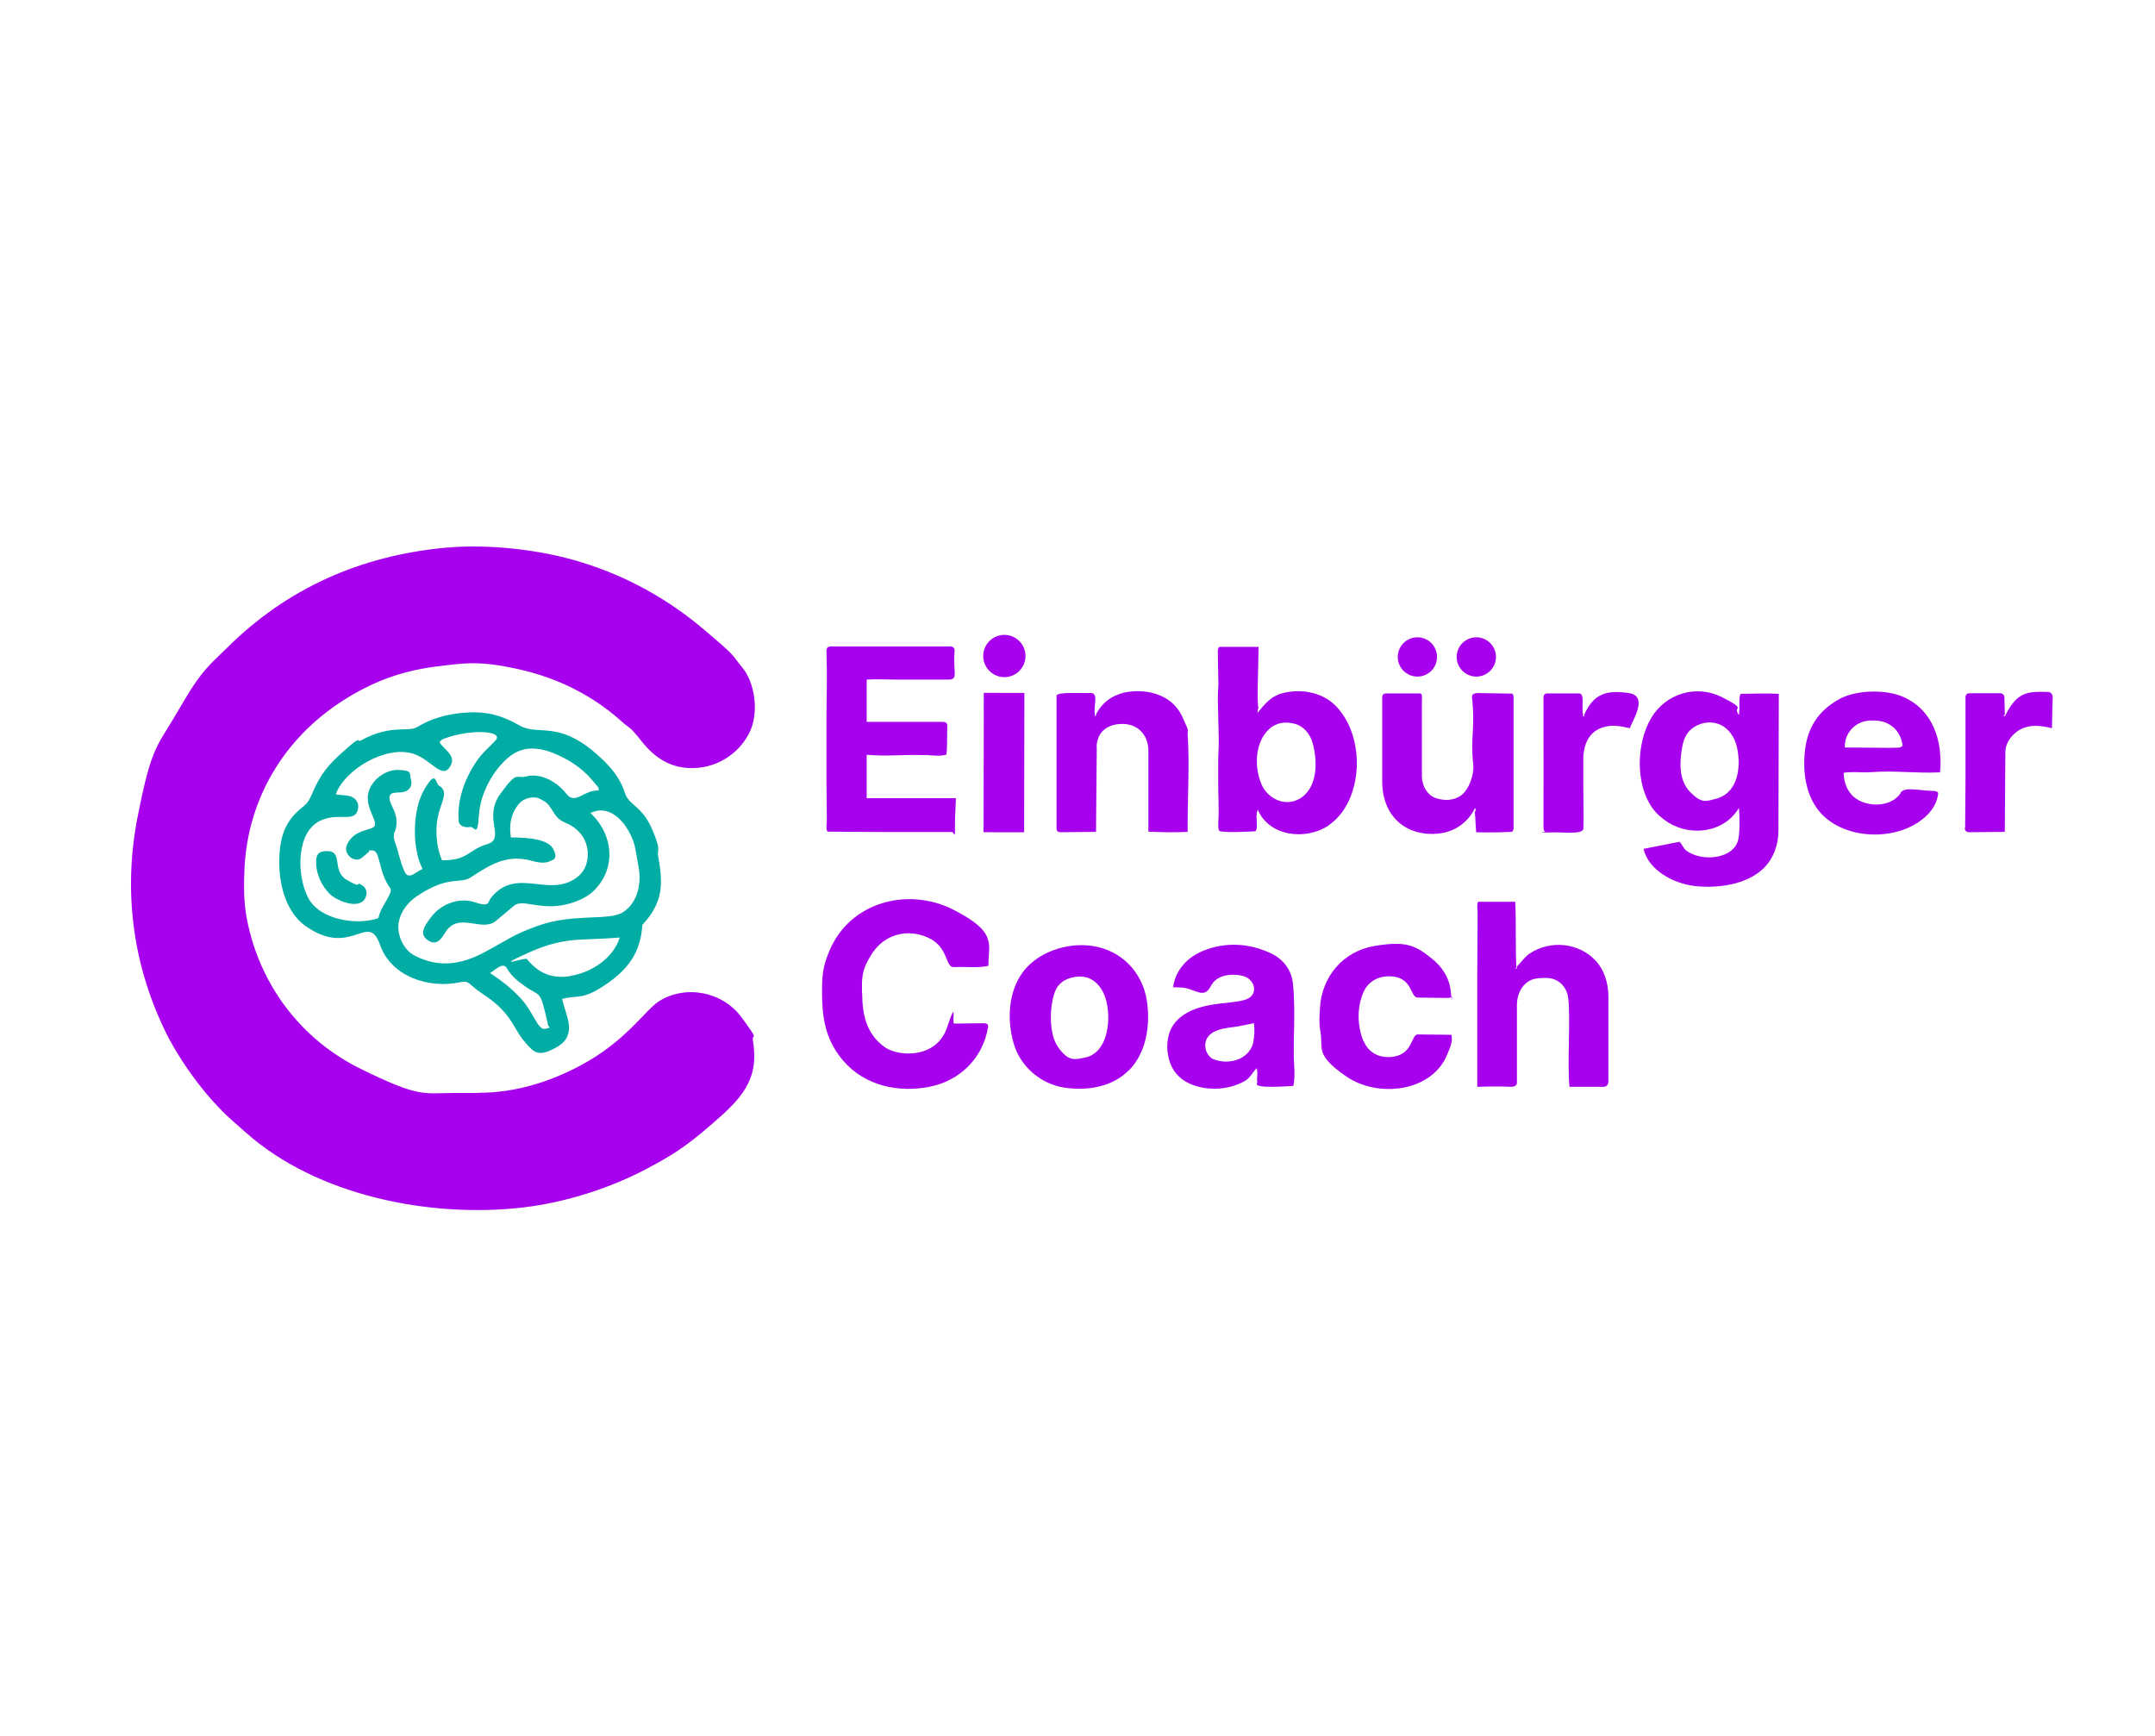
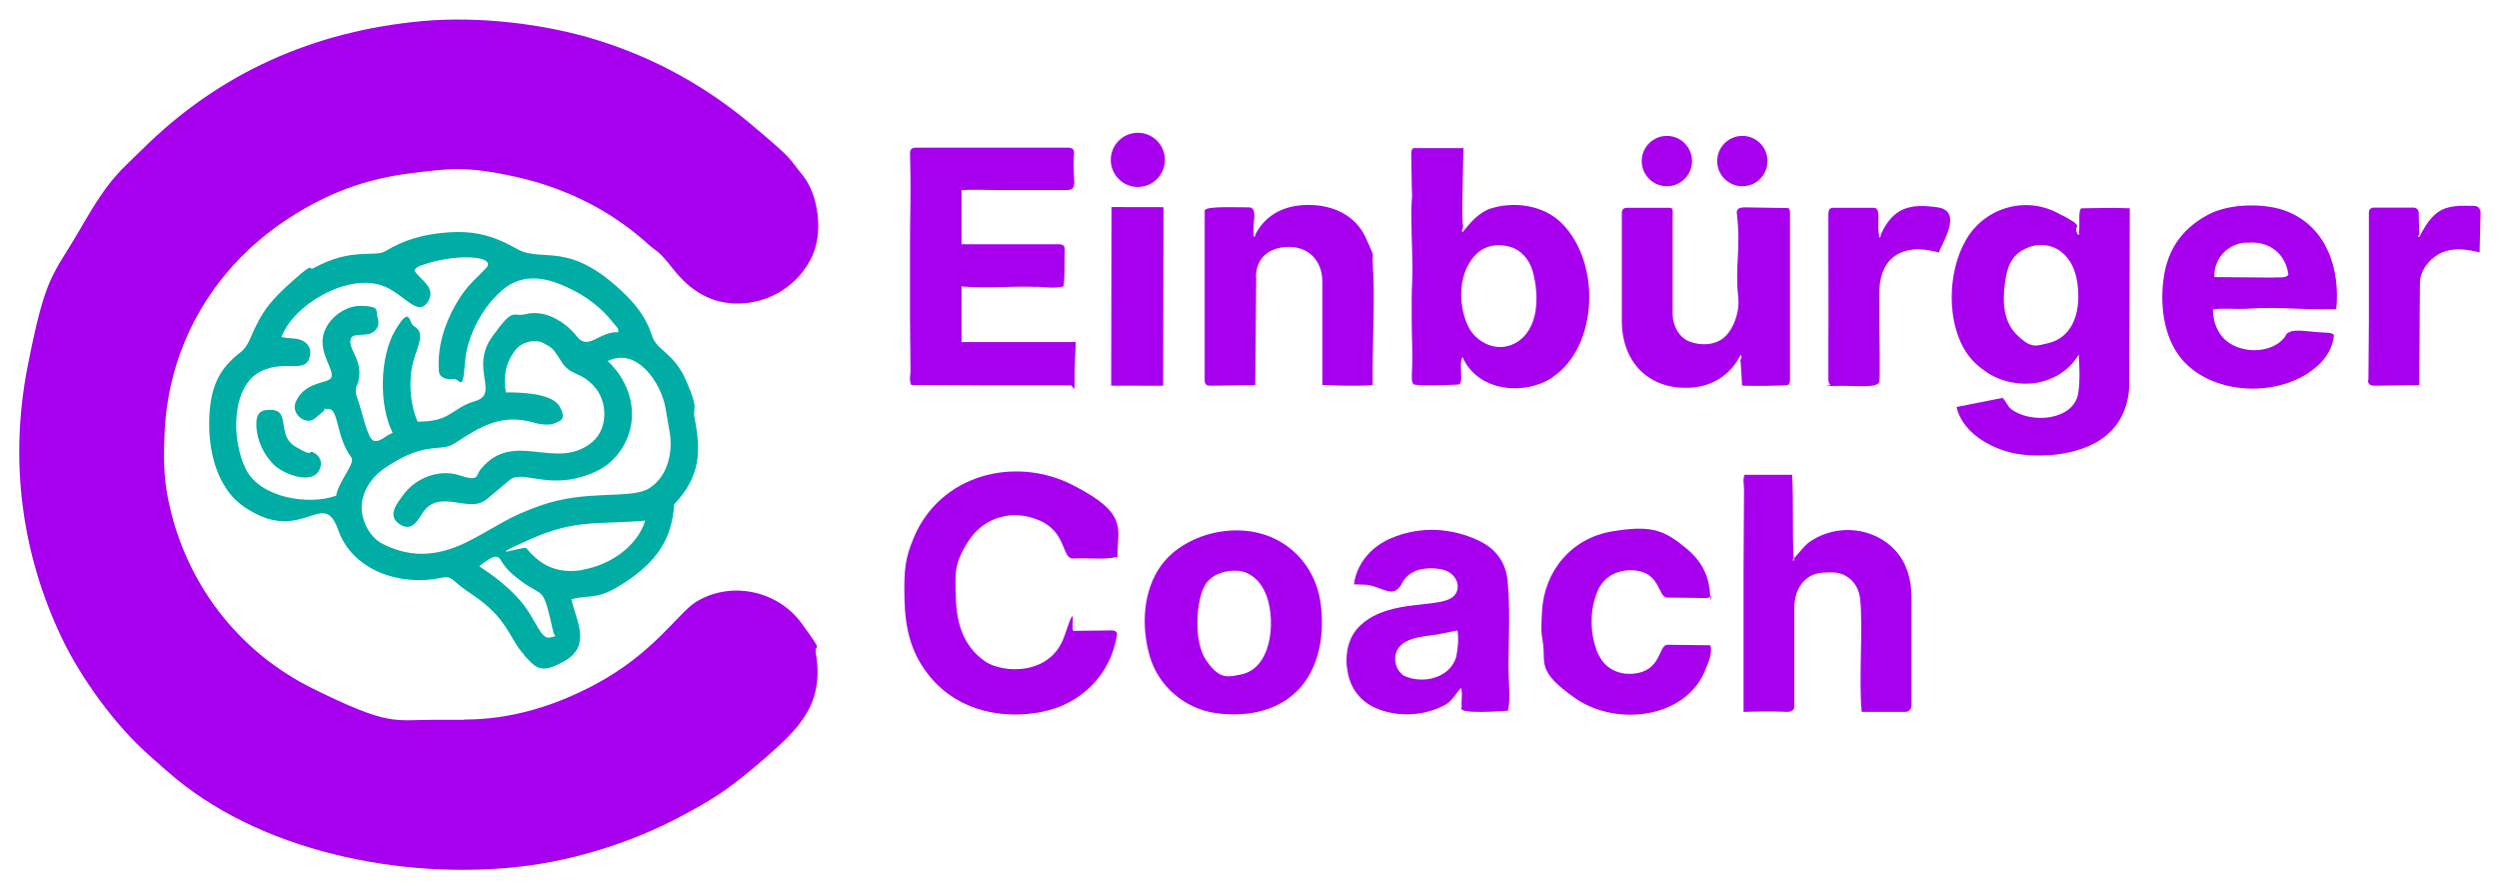
- <svg xmlns="http://www.w3.org/2000/svg" id="Ebene_1" version="1.1" viewBox="0 0 1152 928">
+ <svg xmlns="http://www.w3.org/2000/svg" id="Ebene_1" version="1.1" viewBox="62 284 1043 371">
  <g>
    <circle cx="536.9" cy="350.7" r="11.3" fill="#a700ee" />
    <circle cx="757.7" cy="351.2" r="10.5" fill="#a700ee" />
    <circle cx="789.2" cy="351.2" r="10.5" fill="#a700ee" />
-   </g>
-   <g display="none">
-     <circle cx="530.9" cy="350.7" r="11.3" fill="#00ada5" />
-     <circle cx="751.7" cy="351.2" r="10.5" fill="#00ada5" />
-     <circle cx="783.2" cy="351.2" r="10.5" fill="#00ada5" />
  </g>
  <g>
    <path d="M1015.9,423.9c2.2-3.4,8.7-1.4,17.1-1.1.8,0,3.2.2,3.1,1.3-.4,4.2-2.5,8-5.2,10.9-14.7,15.7-47.2,14.9-59.8-3.1-5.6-7.9-7.3-19-6.4-28.9,1.1-13.5,7-23,18.8-29.4,9.1-4.9,24.4-5,33.3-1.3,16.3,6.7,21.9,23.7,20.3,40.6-14.1.6-23.2-1.1-37.1-.1-4.9.3-9.6-.4-14.4.3,0,4.2,1.3,8.4,4,11.5,5.9,7.1,20.9,7.8,26.5-.7ZM1017.1,398.7c-1.1-9-8-13.9-16.1-13.5-8.5-.4-15.1,6.2-14.8,14.4l24.8.2c2.1-.3,4.5.5,6.1-1.1Z" fill="#a700ee" />
    <path d="M494.6,403.7c-11.9-.5-19.2.8-31.3-.2v23.2s47.7,0,47.7,0c-.2,6-.6,11.1-.5,16.6s-.7,1.5-1.5,1.5h-32.9s-33.8-.2-33.8-.2c-1-2.2-.2-4.4-.3-6.7l-.2-21v-31c0-9.5.3-18.5.2-28l-.2-10c0-1.4.7-2.3,2.2-2.3h17s26,0,26,0h21c1.5,0,2.4.8,2.3,2.3-1,11.6,2.3,15.4-3.3,15.4h-28c-5.4,0-10.4-.3-15.7,0v22.6c0,0,40.7,0,40.7,0,1.3,0,2.4.5,2.4,2-.2,3.2.1,15.4-.7,15.6-3.6.9-7.3.3-11.1.1Z" fill="#a700ee" />
    <path d="M905.6,473.6c-10.4-1.2-24.4-8.1-27-19.8l19.2-3.8c1.5,1.4,2,3.4,3.5,4.6,8.2,6.4,26.4,4.9,28.1-6.7.8-5.3.5-10.5.2-16-7.9,13.3-25.8,15.5-38.1,7.6-3.1-2-6.2-4.7-8.3-7.7-8.8-12.4-8.7-34.1-.5-48,7.7-13,24-18,37.6-11.2s6.5,5.1,8.6,8.5c.2,1.2,1.3,1,.7,0,.7-2.6-.5-10.2,1.3-10.2,6.8-.1,13-.3,20,0l-.2,73c0,5.3-1.3,10.7-3.9,15.1-7.9,13.5-27.1,16.3-41.4,14.6ZM929,402c-.7-5.1-2.7-9.9-6.9-13.1-4.3-3.2-9.8-3.5-14.7-1.2s-7.1,6.1-8.1,11.4c-1.5,8.1-2,18,4.2,24.3s8.4,4.9,13.2,3.8c11.3-2.6,13.9-14.5,12.3-25.3Z" fill="#a700ee" />
    <rect x="499.5" y="396.9" width="74.5" height="21.7" transform="translate(128 943.7) rotate(-89.9)" fill="#a700ee" />
    <path d="M789.5,370.5l18.6.3c1.2,0,1,2.3,1,3.3v68.9c-.1.8-.5,1.7-1.2,1.7-6.3.3-12.3.4-18.8.2l-.6-9.7c-.6-1.2,1-2,0-3.2-3.9,7.9-11.2,13-20.3,13.7-17.5,1.3-29.2-10.1-29.3-27.6v-45c-.1-1.4.5-2.4,2.1-2.4h18.2c1.3.1.9,2.5.9,3.4v41c.1,5,2.8,9.9,7.3,11.5s9.9,1.5,13.8-1.5,7-10.5,6.3-16.9c-1.5-14.1,1.2-19.4-.6-35.2-.2-1.4.6-2.4,2.5-2.4Z" fill="#a700ee" />
    <path d="M624.1,562.4c-.6-6.9,1-13.2,5.8-17.6,12.5-11.6,34.5-6.4,39.3-12.6,2.6-3.4.7-7.8-2.8-9.7s-15.2-3.1-19.1,4.6-8.7.9-16.2.8-2.6-.3-3.9-1c1.6-8.6,7.5-15,15.5-18.4,12-5.1,25.2-4.4,36.8,1.2,6.5,3.1,11,8.8,11.7,16.4,1.6,17-.3,31.2.7,44.9.2,3.3.1,6.3-.5,9.5-1.1,0-22.2,1.9-19.3-1.6-.4-2.6.5-4.9-.3-7.9-2.2,2.3-3.6,5.4-6.7,7.1-8.3,4.4-18.2,5.1-26.9,2.1-8-2.7-13.2-9-14-17.9ZM669.8,557.9c.8-3.8,1-7.4.5-10.9l-8.5,1.7c-4.7.9-17.1.8-17.5,9.9-.1,2.7,1.1,5.5,3.6,7.3,7.7,3.6,19.1,1.3,21.9-7.9Z" fill="#a700ee" />
    <path d="M839,580.9c-1.3-13.2.7-36.5-.7-47.5-.8-6.1-5.5-10.6-11.6-10.6-2.6,0-5.6,0-8,1-5.2,2.3-7.7,7.6-7.8,13.2v41.9c0,1.5-1.6,2.1-2.9,2.1-6.2-.3-11.8-.2-18.3,0v-39.9c0,0,0-20,0-20l.2-33c0-2.1-.6-3.8.2-6h19.9c.6,13.1,0,21.9.6,34.9-1,1.1.6,1.5.2-.2,2.4-2.3,4.1-5.2,7-7.1,11.1-7.3,26.4-5.8,35.4,4.1,4.6,5.1,6.5,11.9,6.6,18.7v45.6c0,1.8-1,2.9-2.7,2.9h-18.1Z" fill="#a700ee" />
    <path d="M586.3,399.5l-.4,45.2-18.9.2c-1.4,0-2.2-.6-2.2-2.1v-70.9c0-2.1,13.9-1.3,18.3-1.4s1.3,7,2.2,11.4c-.5,1.1.9,1.1.6,0,4.5-8.8,12.8-12.4,22.2-12.4,10,0,19.5,4.1,23.9,13.6s2.6,6.5,2.9,9.9c1.1,15.5-.2,35.5,0,51.7-7.2.4-13.6.2-21-.1v-43.6c-.2-8.2-5.7-14.1-14.1-14s-13.5,4.8-13.6,12.5Z" fill="#a700ee" />
    <path d="M460.9,531c0,11.8,2.5,22.1,12.2,28.9,7.2,5,27.5,6.3,33.2-10.7s2.3-2,3.8-2l16-.2c1.2,0,2.4.6,2.1,2-2.7,16.6-15,28.8-31.4,32s-34.3-.4-45.9-13.8c-8.5-9.8-11.1-20.4-11.4-33.2s.4-17.3,3.8-25.5c11-26.6,42.3-34.4,66.3-22.2s18.6,18.4,18.8,30c-5.4,1.3-11.1.4-18.5.7-4.8.2-2.6-10.8-13.9-15.8s-23.1-1.5-29.5,8.1-5.7,13.9-5.7,21.6Z" fill="#a700ee" />
    <path d="M710.2,441.3c-11.9,8-31.6,6.1-37.8-8.4-1.7,3,.6,10.3-1.4,11.5,0,0-14.6.9-18.8,0-1.3-.3-.9-4.1-.9-5.4.4-7.3-.1-13.9-.1-21v-10c0-4.5.4-8.6.3-13,0-5.8-.8-22.5-.3-26.8.3-2.5,0-4.8,0-7.3l-.2-13c0-.7.3-2.1,1.1-2.1h20.7s-.3,14.2-.3,14.2c-.1,6-.4,11.7,0,17.5.6,1.2-.6,2.2-.2,3.5,3.4-4.1,6.9-8.6,12.5-10.2,9.5-2.8,21.4-1.2,29,6.3,16.7,16.7,15,51.6-3.6,64.1ZM694.4,427.2c10.2-5.7,10-20.3,7.3-30-1.4-5.1-5.1-9-9.3-10.2-5.1-1.4-10-.8-13.8,2.6-8,7.3-8.2,20.8-4.1,30,3.3,7.4,12.4,11.7,19.8,7.6Z" fill="#a700ee" />
    <path d="M1050.5,442.5l.2-25.5v-44c-.1-1.6.7-2.4,2.3-2.4h16.1c1.4,0,2.4.8,2.4,2.3l.2,9c-1.2,1,0,1.4.4.3,6.3-12.2,11.3-12.6,22.7-12.3,1.6,0,2.6,1.5,2.5,3l-.4,16.4c-5.4-1.3-9.7-1.9-14.5-.4s-10.4,6.9-10.4,13.2l-.3,42.6-18.9.2c-1.1,0-2.5-.4-2.5-2.3Z" fill="#a700ee" />
    <path d="M603.3,572.3c-8.9,8.9-22.3,11-34.5,9.1s-23.2-10.9-26.9-23.5-2.9-27.6,4.8-38.1,23.2-16.2,37.3-14.1c15.4,2.3,26.8,14,29.1,29.4,1.9,13-.2,27.7-9.8,37.3ZM590.8,533.1c-1.5-4.3-4.2-8.2-8.5-10.1s-13.6-1.1-17.3,5-5.1,23.6.5,31.6,8.8,6.9,14.4,5.8c12.8-2.5,14.5-21.7,10.9-32.3Z" fill="#a700ee" />
    <path d="M729,556.6c2.5,6.1,8.1,8.8,14,8.5,12.8-.7,11-12.2,15-12.1l17.9.2c.8,3.6-.7,6.7-2,9.9-7.8,20.6-37.1,24.2-54.3,12.3s-12-15-13.8-24.3c-.8-4.3-.4-7.9-.2-12.1.9-16.9,12.4-30.5,29.2-33.3s21.8-.4,30.8,6.9c5.7,4.6,9.4,10.5,10,18.1s.7,1.5.4,1.9c-.3.6-1,.9-2,.9l-16.1-.2c-4.3,0-2.4-11.1-15-11.4-5.9-.1-11.4,2.6-14,8.4-3.5,8.1-3.5,17.8,0,26.4Z" fill="#a700ee" />
    <path d="M846.4,443.1c-.5,3.2-10.9,1.6-18.4,1.9s-1.6-.2-2-.4c-.7-.4-.9-1.4-.9-2.6v-17.9c.1,0,0-32.9,0-32.9v-18.1c0-1.3.5-2.4,1.9-2.4h17.1c3.3,0,1.1,7,2.2,11.5-.4,1.1.9,1.2.6-.2,5.3-11.7,12.5-13.1,23.8-11.5s.9,16.4.6,18.8c-5.1-1.2-9.4-1.9-14-.6-8,2.2-11,9.6-10.9,17.5v13.8c0,3.2.3,21.4,0,23.2Z" fill="#a700ee" />
  </g>
-   <g display="none">
-     <path d="M1009.9,423.9c2.2-3.4,8.7-1.4,17.1-1.1.8,0,3.2.2,3.1,1.3-.4,4.2-2.5,8-5.2,10.9-14.7,15.7-47.2,14.9-59.8-3.1-5.6-7.9-7.3-19-6.4-28.9,1.1-13.5,7-23,18.8-29.4,9.1-4.9,24.4-5,33.3-1.3,16.3,6.7,21.9,23.7,20.3,40.6-14.1.6-23.2-1.1-37.1-.1-4.9.3-9.6-.4-14.4.3,0,4.2,1.3,8.4,4,11.5,5.9,7.1,20.9,7.8,26.5-.7ZM1011.1,398.7c-1.1-9-8-13.9-16.1-13.5-8.5-.4-15.1,6.2-14.8,14.4l24.8.2c2.1-.3,4.5.5,6.1-1.1Z" fill="#00ada5" />
-     <path d="M488.6,403.7c-11.9-.5-19.2.8-31.3-.2v23.2s47.7,0,47.7,0c-.2,6-.6,11.1-.5,16.6s-.7,1.5-1.5,1.5h-32.9s-33.8-.2-33.8-.2c-1-2.2-.2-4.4-.3-6.7l-.2-21v-31c0-9.5.3-18.5.2-28l-.2-10c0-1.4.7-2.3,2.2-2.3h17s26,0,26,0h21c1.5,0,2.4.8,2.3,2.3-1,11.6,2.3,15.4-3.3,15.4h-28c-5.4,0-10.4-.3-15.7,0v22.6c0,0,40.7,0,40.7,0,1.3,0,2.4.5,2.4,2-.2,3.2.1,15.4-.7,15.6-3.6.9-7.3.3-11.1.1Z" fill="#00ada5" />
-     <path d="M899.6,473.6c-10.4-1.2-24.4-8.1-27-19.8l19.2-3.8c1.5,1.4,2,3.4,3.5,4.6,8.2,6.4,26.4,4.9,28.1-6.7.8-5.3.5-10.5.2-16-7.9,13.3-25.8,15.5-38.1,7.6-3.1-2-6.2-4.7-8.3-7.7-8.8-12.4-8.7-34.1-.5-48,7.7-13,24-18,37.6-11.2s6.5,5.1,8.6,8.5c.2,1.2,1.3,1,.7,0,.7-2.6-.5-10.2,1.3-10.2,6.8-.1,13-.3,20,0l-.2,73c0,5.3-1.3,10.7-3.9,15.1-7.9,13.5-27.1,16.3-41.4,14.6ZM923,402c-.7-5.1-2.7-9.9-6.9-13.1-4.3-3.2-9.8-3.5-14.7-1.2s-7.1,6.1-8.1,11.4c-1.5,8.1-2,18,4.2,24.3s8.4,4.9,13.2,3.8c11.3-2.6,13.9-14.5,12.3-25.3Z" fill="#00ada5" />
-     <rect x="493.5" y="396.9" width="74.5" height="21.7" transform="translate(122 937.7) rotate(-89.9)" fill="#00ada5" />
-     <path d="M783.5,370.5l18.6.3c1.2,0,1,2.3,1,3.3v68.9c-.1.8-.5,1.7-1.2,1.7-6.3.3-12.3.4-18.8.2l-.6-9.7c-.6-1.2,1-2,0-3.2-3.9,7.9-11.2,13-20.3,13.7-17.5,1.3-29.2-10.1-29.3-27.6v-45c-.1-1.4.5-2.4,2.1-2.4h18.2c1.3.1.9,2.5.9,3.4v41c.1,5,2.8,9.9,7.3,11.5s9.9,1.5,13.8-1.5,7-10.5,6.3-16.9c-1.5-14.1,1.2-19.4-.6-35.2-.2-1.4.6-2.4,2.5-2.4Z" fill="#00ada5" />
-     <path d="M618.1,562.4c-.6-6.9,1-13.2,5.8-17.6,12.5-11.6,34.5-6.4,39.3-12.6,2.6-3.4.7-7.8-2.8-9.7s-15.2-3.1-19.1,4.6-8.7.9-16.2.8-2.6-.3-3.9-1c1.6-8.6,7.5-15,15.5-18.4,12-5.1,25.2-4.4,36.8,1.2,6.5,3.1,11,8.8,11.7,16.4,1.6,17-.3,31.2.7,44.9.2,3.3.1,6.3-.5,9.5-1.1,0-22.2,1.9-19.3-1.6-.4-2.6.5-4.9-.3-7.9-2.2,2.3-3.6,5.4-6.7,7.1-8.3,4.4-18.2,5.1-26.9,2.1-8-2.7-13.2-9-14-17.9ZM663.8,557.9c.8-3.8,1-7.4.5-10.9l-8.5,1.7c-4.7.9-17.1.8-17.5,9.9-.1,2.7,1.1,5.5,3.6,7.3,7.7,3.6,19.1,1.3,21.9-7.9Z" fill="#00ada5" />
-     <path d="M833,580.9c-1.3-13.2.7-36.5-.7-47.5-.8-6.1-5.5-10.6-11.6-10.6-2.6,0-5.6,0-8,1-5.2,2.3-7.7,7.6-7.8,13.2v41.9c0,1.5-1.6,2.1-2.9,2.1-6.2-.3-11.8-.2-18.3,0v-39.9c0,0,0-20,0-20l.2-33c0-2.1-.6-3.8.2-6h19.9c.6,13.1,0,21.9.6,34.9-1,1.1.6,1.5.2-.2,2.4-2.3,4.1-5.2,7-7.1,11.1-7.3,26.4-5.8,35.4,4.1,4.6,5.1,6.5,11.9,6.6,18.7v45.6c0,1.8-1,2.9-2.7,2.9h-18.1Z" fill="#00ada5" />
-     <path d="M580.3,399.5l-.4,45.2-18.9.2c-1.4,0-2.2-.6-2.2-2.1v-70.9c0-2.1,13.9-1.3,18.3-1.4s1.3,7,2.2,11.4c-.5,1.1.9,1.1.6,0,4.5-8.8,12.8-12.4,22.2-12.4,10,0,19.5,4.1,23.9,13.6s2.6,6.5,2.9,9.9c1.1,15.5-.2,35.5,0,51.7-7.2.4-13.6.2-21-.1v-43.6c-.2-8.2-5.7-14.1-14.1-14s-13.5,4.8-13.6,12.5Z" fill="#00ada5" />
-     <path d="M454.9,531c0,11.8,2.5,22.1,12.2,28.9,7.2,5,27.5,6.3,33.2-10.7s2.3-2,3.8-2l16-.2c1.2,0,2.4.6,2.1,2-2.7,16.6-15,28.8-31.4,32s-34.3-.4-45.9-13.8c-8.5-9.8-11.1-20.4-11.4-33.2s.4-17.3,3.8-25.5c11-26.6,42.3-34.4,66.3-22.2s18.6,18.4,18.8,30c-5.4,1.3-11.1.4-18.5.7-4.8.2-2.6-10.8-13.9-15.8s-23.1-1.5-29.5,8.1-5.7,13.9-5.7,21.6Z" fill="#00ada5" />
-     <path d="M704.2,441.3c-11.9,8-31.6,6.1-37.8-8.4-1.7,3,.6,10.3-1.4,11.5,0,0-14.6.9-18.8,0-1.3-.3-.9-4.1-.9-5.4.4-7.3-.1-13.9-.1-21v-10c0-4.5.4-8.6.3-13,0-5.8-.8-22.5-.3-26.8.3-2.5,0-4.8,0-7.3l-.2-13c0-.7.3-2.1,1.1-2.1h20.7s-.3,14.2-.3,14.2c-.1,6-.4,11.7,0,17.5.6,1.2-.6,2.2-.2,3.5,3.4-4.1,6.9-8.6,12.5-10.2,9.5-2.8,21.4-1.2,29,6.3,16.7,16.7,15,51.6-3.6,64.1ZM688.4,427.2c10.2-5.7,10-20.3,7.3-30-1.4-5.1-5.1-9-9.3-10.2-5.1-1.4-10-.8-13.8,2.6-8,7.3-8.2,20.8-4.1,30,3.3,7.4,12.4,11.7,19.8,7.6Z" fill="#00ada5" />
-     <path d="M1044.5,442.5l.2-25.5v-44c-.1-1.6.7-2.4,2.3-2.4h16.1c1.4,0,2.4.8,2.4,2.3l.2,9c-1.2,1,0,1.4.4.3,6.3-12.2,11.3-12.6,22.7-12.3,1.6,0,2.6,1.5,2.5,3l-.4,16.4c-5.4-1.3-9.7-1.9-14.5-.4s-10.4,6.9-10.4,13.2l-.3,42.6-18.9.2c-1.1,0-2.5-.4-2.5-2.3Z" fill="#00ada5" />
-     <path d="M597.3,572.3c-8.9,8.9-22.3,11-34.5,9.1s-23.2-10.9-26.9-23.5-2.9-27.6,4.8-38.1,23.2-16.2,37.3-14.1c15.4,2.3,26.8,14,29.1,29.4,1.9,13-.2,27.7-9.8,37.3ZM584.8,533.1c-1.5-4.3-4.2-8.2-8.5-10.1s-13.6-1.1-17.3,5-5.1,23.6.5,31.6,8.8,6.9,14.4,5.8c12.8-2.5,14.5-21.7,10.9-32.3Z" fill="#00ada5" />
-     <path d="M723,556.6c2.5,6.1,8.1,8.8,14,8.5,12.8-.7,11-12.2,15-12.1l17.9.2c.8,3.6-.7,6.7-2,9.9-7.8,20.6-37.1,24.2-54.3,12.3s-12-15-13.8-24.3c-.8-4.3-.4-7.9-.2-12.1.9-16.9,12.4-30.5,29.2-33.3s21.8-.4,30.8,6.9c5.7,4.6,9.4,10.5,10,18.1s.7,1.5.4,1.9c-.3.6-1,.9-2,.9l-16.1-.2c-4.3,0-2.4-11.1-15-11.4-5.9-.1-11.4,2.6-14,8.4-3.5,8.1-3.5,17.8,0,26.4Z" fill="#00ada5" />
-     <path d="M840.4,443.1c-.5,3.2-10.9,1.6-18.4,1.9s-1.6-.2-2-.4c-.7-.4-.9-1.4-.9-2.6v-17.9c.1,0,0-32.9,0-32.9v-18.1c0-1.3.5-2.4,1.9-2.4h17.1c3.3,0,1.1,7,2.2,11.5-.4,1.1.9,1.2.6-.2,5.3-11.7,12.5-13.1,23.8-11.5s.9,16.4.6,18.8c-5.1-1.2-9.4-1.9-14-.6-8,2.2-11,9.6-10.9,17.5v13.8c0,3.2.3,21.4,0,23.2Z" fill="#00ada5" />
-   </g>
-   <g display="none">
-     <path d="M286.8,557.2c-5.7-5.9-6.6-14-18.8-23.1-3.1-2.3-6.4-4.2-9.3-6.8s-3.7-2.8-6.7-2.2c-17.2,3.6-37-3.2-42.9-20.1s-14,4.2-35-7c-3.9-2.1-7.4-4.6-10.1-8-7.4-9.3-9.4-22.6-8.5-34.4s5-18.5,12.7-24.5c2-1.5,3.2-3.5,4.2-5.8,5-11.9,9-16.4,18.4-24.7s5.4-3.3,8.2-4.8c16.1-8.8,25.1-4.2,30-7.1,7.5-4.6,15.5-6.8,24.2-7.6,12.1-1.1,20,.8,30.7,6.8s21.7-4.3,45.6,19.5c4.8,4.8,8.5,10,10.6,16.6s9.1,6.7,14.5,19.3,2.3,10,3.3,15.1c2.8,14.4,2.3,24.5-8.5,36-1,15.1-7.8,24-20,32.2s-14.3,5.2-22.9,7.4c1.7,8.3,8.5,19-2.4,25.5s-12.9,2.5-17.5-2.3ZM216.9,444.8c-.9,2.5-.1,4.4.7,6.7,1.3,3.5,3.7,15.2,6.2,16.3s5-2.1,8.1-3.2c-5.8-11.3-5.5-31.7,1-42.7s5.6-3.2,7.8-1.9c4.9,2.9,1.9,7.5-.1,14.4s-1.9,17.2,1.7,25.5c14.1.1,13.9-5.6,24.1-8.6s-2.4-13.7,7-26.8,8.3-8,13.8-9.4c8.1-2.2,16.9,3.2,21.6,9.3s9.3-2.2,17.2-1.8c.4-1.7-1-2.5-1.8-3.6-5.3-6.9-11.9-11.7-19.8-15.3-8.7-4-18-5.7-26.1.8s-15.5,18.9-16.3,31.4-2.3,5.7-4.7,6.2-5.9-.4-6.1-3.1c-.8-9.7,2.1-19.4,6.9-27.8s8.1-10.3,12.8-15.4-13.1-6.4-27.8-.8c-.9.3-2.3,1.4-2,2.1,2.4,3.6,8.6,6.8,5.9,12-4.4,8.5-10.4-3.2-20.2-6.2-14.7-4.5-36.5,8.5-41.3,21.7,2.8.7,5.4.3,8,1.2s4.5,3.3,3.9,6.5c-1.4,8-10,1.7-20.1,6.4-12.8,5.9-13,28.6-6.6,41.2,6.1,11.9,26.2,15,37.6,10.9,1-6.1,8.2-13.5,6.3-16-6.2-8.3-5.3-19.7-9.1-20.1s-1.5,0-2.2.6l-3.9,3.3c-2,1.7-4.8.9-6.5-.7s-2.5-4-1.4-6.4c4.1-8.9,14.1-7.2,14.9-10.3s-4.6-9.2-3.7-16.2,8.6-13.7,16.3-13.4,5.7,1.7,6.6,4.8,0,5.3-2.7,6.6-7.4-.1-8.4,2.1c-2,4.5,6.3,9.4,2.5,19.8ZM321.7,434.7c12.3,11.5,13.9,29.7,1.6,41.6-4,3.8-9.4,5.9-14.6,7.2-13.9,3.3-23.2-3.1-27.8.6l-9.8,8.2c-7,5.9-18.4-3.8-25.6,4.2-1.7,1.9-2.7,4.6-4.8,6.3s-4.2,1-5.9-.1-3-2.8-2.5-5.2,2.3-4.7,3.9-6.9c5.1-7.1,14.9-11.1,23.5-8.3s6.7.1,8.9-2.5c13.8-17,31.5,1.2,46.6-11.4,6.6-5.5,6.6-17,.6-23.4s-9.7-4-13.6-10.3-4.2-5.7-7.3-7.5-8.5-.9-11.4,2.4c-4.5,5.4-5.4,11.1-4.4,18.1,5.7,0,19.2.2,22.4,5.8s.3,6.1-2,7.1-6.1.5-8.8-.3c-13.4-3.9-22.3,1.7-33,8.7-5.9,3.9-11.7-1.5-29,10.2-4.8,3.3-8.6,8.1-9.6,14.1s2.3,14.4,8.6,17.6c12.9,6.6,24.8,4.8,37.2-1.8s15.2-9.4,28.7-14.2c19.1-6.8,37.7-2.5,45.2-7.1s10.2-14.4,8.7-23.5l-1.8-10.3c-1.7-9.8-11.7-25.6-24.2-19.3ZM311,521.7c11.2-1.8,22.8-9.4,26.3-20.5-21.1,1.8-29-.8-49,8.2s-1.5,2.2-.6,3.3c6.1,7.6,13.4,10.7,23.4,9.1ZM285.6,526.5c-3.4-2.5-6.4-5-8.5-8.7s-5.7.2-9.1,2.4c6.2,4.1,11.9,8.5,16.8,14,6.6,7.4,8.7,16.6,12.6,15.8s1.9-.6,1.6-2c-4.6-20.4-3.7-14.3-13.4-21.5Z" fill="#a700ee" />
-     <path d="M198.7,472.8c3,1.3,3.7,4.1,3,6.2-2.4,8.1-15.5,2.8-19.5-1.2s-6.9-9.8-7.2-15.8,2-7.1,6.1-7c8.5.2,2,10.5,10.3,15.4s4.8,1.1,7.4,2.3Z" fill="#a700ee" />
-   </g>
  <g>
    <path d="M280.8,557.2c-5.7-5.9-6.6-14-18.8-23.1-3.1-2.3-6.4-4.2-9.3-6.8s-3.7-2.8-6.7-2.2c-17.2,3.6-37-3.2-42.9-20.1s-14,4.2-35-7c-3.9-2.1-7.4-4.6-10.1-8-7.4-9.3-9.4-22.6-8.5-34.4s5-18.5,12.7-24.5c2-1.5,3.2-3.5,4.2-5.8,5-11.9,9-16.4,18.4-24.7s5.4-3.3,8.2-4.8c16.1-8.8,25.1-4.2,30-7.1,7.5-4.6,15.5-6.8,24.2-7.6,12.1-1.1,20,.8,30.7,6.8s21.7-4.3,45.6,19.5c4.8,4.8,8.5,10,10.6,16.6s9.1,6.7,14.5,19.3,2.3,10,3.3,15.1c2.8,14.4,2.3,24.5-8.5,36-1,15.1-7.8,24-20,32.2s-14.3,5.2-22.9,7.4c1.7,8.3,8.5,19-2.4,25.5s-12.9,2.5-17.5-2.3ZM210.9,444.8c-.9,2.5-.1,4.4.7,6.7,1.3,3.5,3.7,15.2,6.2,16.3s5-2.1,8.1-3.2c-5.8-11.3-5.5-31.7,1-42.7s5.6-3.2,7.8-1.9c4.9,2.9,1.9,7.5-.1,14.4s-1.9,17.2,1.7,25.5c14.1.1,13.9-5.6,24.1-8.6s-2.4-13.7,7-26.8,8.3-8,13.8-9.4c8.1-2.2,16.9,3.2,21.6,9.3s9.3-2.2,17.2-1.8c.4-1.7-1-2.5-1.8-3.6-5.3-6.9-11.9-11.7-19.8-15.3-8.7-4-18-5.7-26.1.8s-15.5,18.9-16.3,31.4-2.3,5.7-4.7,6.2-5.9-.4-6.1-3.1c-.8-9.7,2.1-19.4,6.9-27.8s8.1-10.3,12.8-15.4-13.1-6.4-27.8-.8c-.9.3-2.3,1.4-2,2.1,2.4,3.6,8.6,6.8,5.9,12-4.4,8.5-10.4-3.2-20.2-6.2-14.7-4.5-36.5,8.5-41.3,21.7,2.8.7,5.4.3,8,1.2s4.5,3.3,3.9,6.5c-1.4,8-10,1.7-20.1,6.4-12.8,5.9-13,28.6-6.6,41.2,6.1,11.9,26.2,15,37.6,10.9,1-6.1,8.2-13.5,6.3-16-6.2-8.3-5.3-19.7-9.1-20.1s-1.5,0-2.2.6l-3.9,3.3c-2,1.7-4.8.9-6.5-.7s-2.5-4-1.4-6.4c4.1-8.9,14.1-7.2,14.9-10.3s-4.6-9.2-3.7-16.2,8.6-13.7,16.3-13.4,5.7,1.7,6.6,4.8,0,5.3-2.7,6.6-7.4-.1-8.4,2.1c-2,4.5,6.3,9.4,2.5,19.8ZM315.7,434.7c12.3,11.5,13.9,29.7,1.6,41.6-4,3.8-9.4,5.9-14.6,7.2-13.9,3.3-23.2-3.1-27.8.6l-9.8,8.2c-7,5.9-18.4-3.8-25.6,4.2-1.7,1.9-2.7,4.6-4.8,6.3s-4.2,1-5.9-.1-3-2.8-2.5-5.2,2.3-4.7,3.9-6.9c5.1-7.1,14.9-11.1,23.5-8.3s6.7.1,8.9-2.5c13.8-17,31.5,1.2,46.6-11.4,6.6-5.5,6.6-17,.6-23.4s-9.7-4-13.6-10.3-4.2-5.7-7.3-7.5-8.5-.9-11.4,2.4c-4.5,5.4-5.4,11.1-4.4,18.1,5.7,0,19.2.2,22.4,5.8s.3,6.1-2,7.1-6.1.5-8.8-.3c-13.4-3.9-22.3,1.7-33,8.7-5.9,3.9-11.7-1.5-29,10.2-4.8,3.3-8.6,8.1-9.6,14.1s2.3,14.4,8.6,17.6c12.9,6.6,24.8,4.8,37.2-1.8s15.2-9.4,28.7-14.2c19.1-6.8,37.7-2.5,45.2-7.1s10.2-14.4,8.7-23.5l-1.8-10.3c-1.7-9.8-11.7-25.6-24.2-19.3ZM305,521.7c11.2-1.8,22.8-9.4,26.3-20.5-21.1,1.8-29-.8-49,8.2s-1.5,2.2-.6,3.3c6.1,7.6,13.4,10.7,23.4,9.1ZM279.6,526.5c-3.4-2.5-6.4-5-8.5-8.7s-5.7.2-9.1,2.4c6.2,4.1,11.9,8.5,16.8,14,6.6,7.4,8.7,16.6,12.6,15.8s1.9-.6,1.6-2c-4.6-20.4-3.7-14.3-13.4-21.5Z" fill="#00ada5" />
    <path d="M192.7,472.8c3,1.3,3.7,4.1,3,6.2-2.4,8.1-15.5,2.8-19.5-1.2s-6.9-9.8-7.2-15.8,2-7.1,6.1-7c8.5.2,2,10.5,10.3,15.4s4.8,1.1,7.4,2.3Z" fill="#00ada5" />
  </g>
-   <path d="M261.7,584.2c19.6,0,37.9-5.7,54.6-14.6,24.4-13,34.5-29.5,41.9-34.3,14.6-9.2,34.4-5,44.4,8.8s5.1,7.7,5.9,12.3c3.6,21.3-6.8,31.4-21.8,44.4s-21.7,16.9-34.2,23.6c-20.1,10.8-44.1,18.4-66.9,21.1-50,5.8-110.3-6.4-148-39.9l-7.5-6.6c-13.9-12.3-28.2-31.9-36.2-48.6-17.2-36-22-74.8-14.3-113.9s10.3-36.8,22.3-57.7,16.2-23.3,25.5-32.5c32.1-31.9,71.5-49.3,116.8-53.5,23.3-2.1,51,1,73.3,8,23.5,7.3,45.1,19.2,63.9,35s15.1,13.4,21.6,21.3,9.1,24.4,3.3,35.2c-5.7,10.7-16.5,17.8-29.1,18.3s-21.4-5.7-28.2-14.3-6.4-6.8-10-10c-15.8-14.4-34.6-23.8-55.6-28.5s-28.6-3.4-43.3-1.6c-19.2,2.3-35.1,8.2-51.2,18.6-31,20-50.4,52.1-52.2,89.4-.4,9.2-.5,18.1,1.3,27.2,6.8,35.1,28.9,64.3,60.8,80s33.5,12.9,50.3,12.9h12.7Z" display="none" fill="#00ada5" />
  <path d="M255.7,584.2c19.6,0,37.9-5.7,54.6-14.6,24.4-13,34.5-29.5,41.9-34.3,14.6-9.2,34.4-5,44.4,8.8s5.1,7.7,5.9,12.3c3.6,21.3-6.8,31.4-21.8,44.4s-21.7,16.9-34.2,23.6c-20.1,10.8-44.1,18.4-66.9,21.1-50,5.8-110.3-6.4-148-39.9l-7.5-6.6c-13.9-12.3-28.2-31.9-36.2-48.6-17.2-36-22-74.8-14.3-113.9s10.3-36.8,22.3-57.7,16.2-23.3,25.5-32.5c32.1-31.9,71.5-49.3,116.8-53.5,23.3-2.1,51,1,73.3,8,23.5,7.3,45.1,19.2,63.9,35s15.1,13.4,21.6,21.3,9.1,24.4,3.3,35.2c-5.7,10.7-16.5,17.8-29.1,18.3s-21.4-5.7-28.2-14.3-6.4-6.8-10-10c-15.8-14.4-34.6-23.8-55.6-28.5s-28.6-3.4-43.3-1.6c-19.2,2.3-35.1,8.2-51.2,18.6-31,20-50.4,52.1-52.2,89.4-.4,9.2-.5,18.1,1.3,27.2,6.8,35.1,28.9,64.3,60.8,80s33.5,12.9,50.3,12.9h12.7Z" fill="#a700ee" />
</svg>
